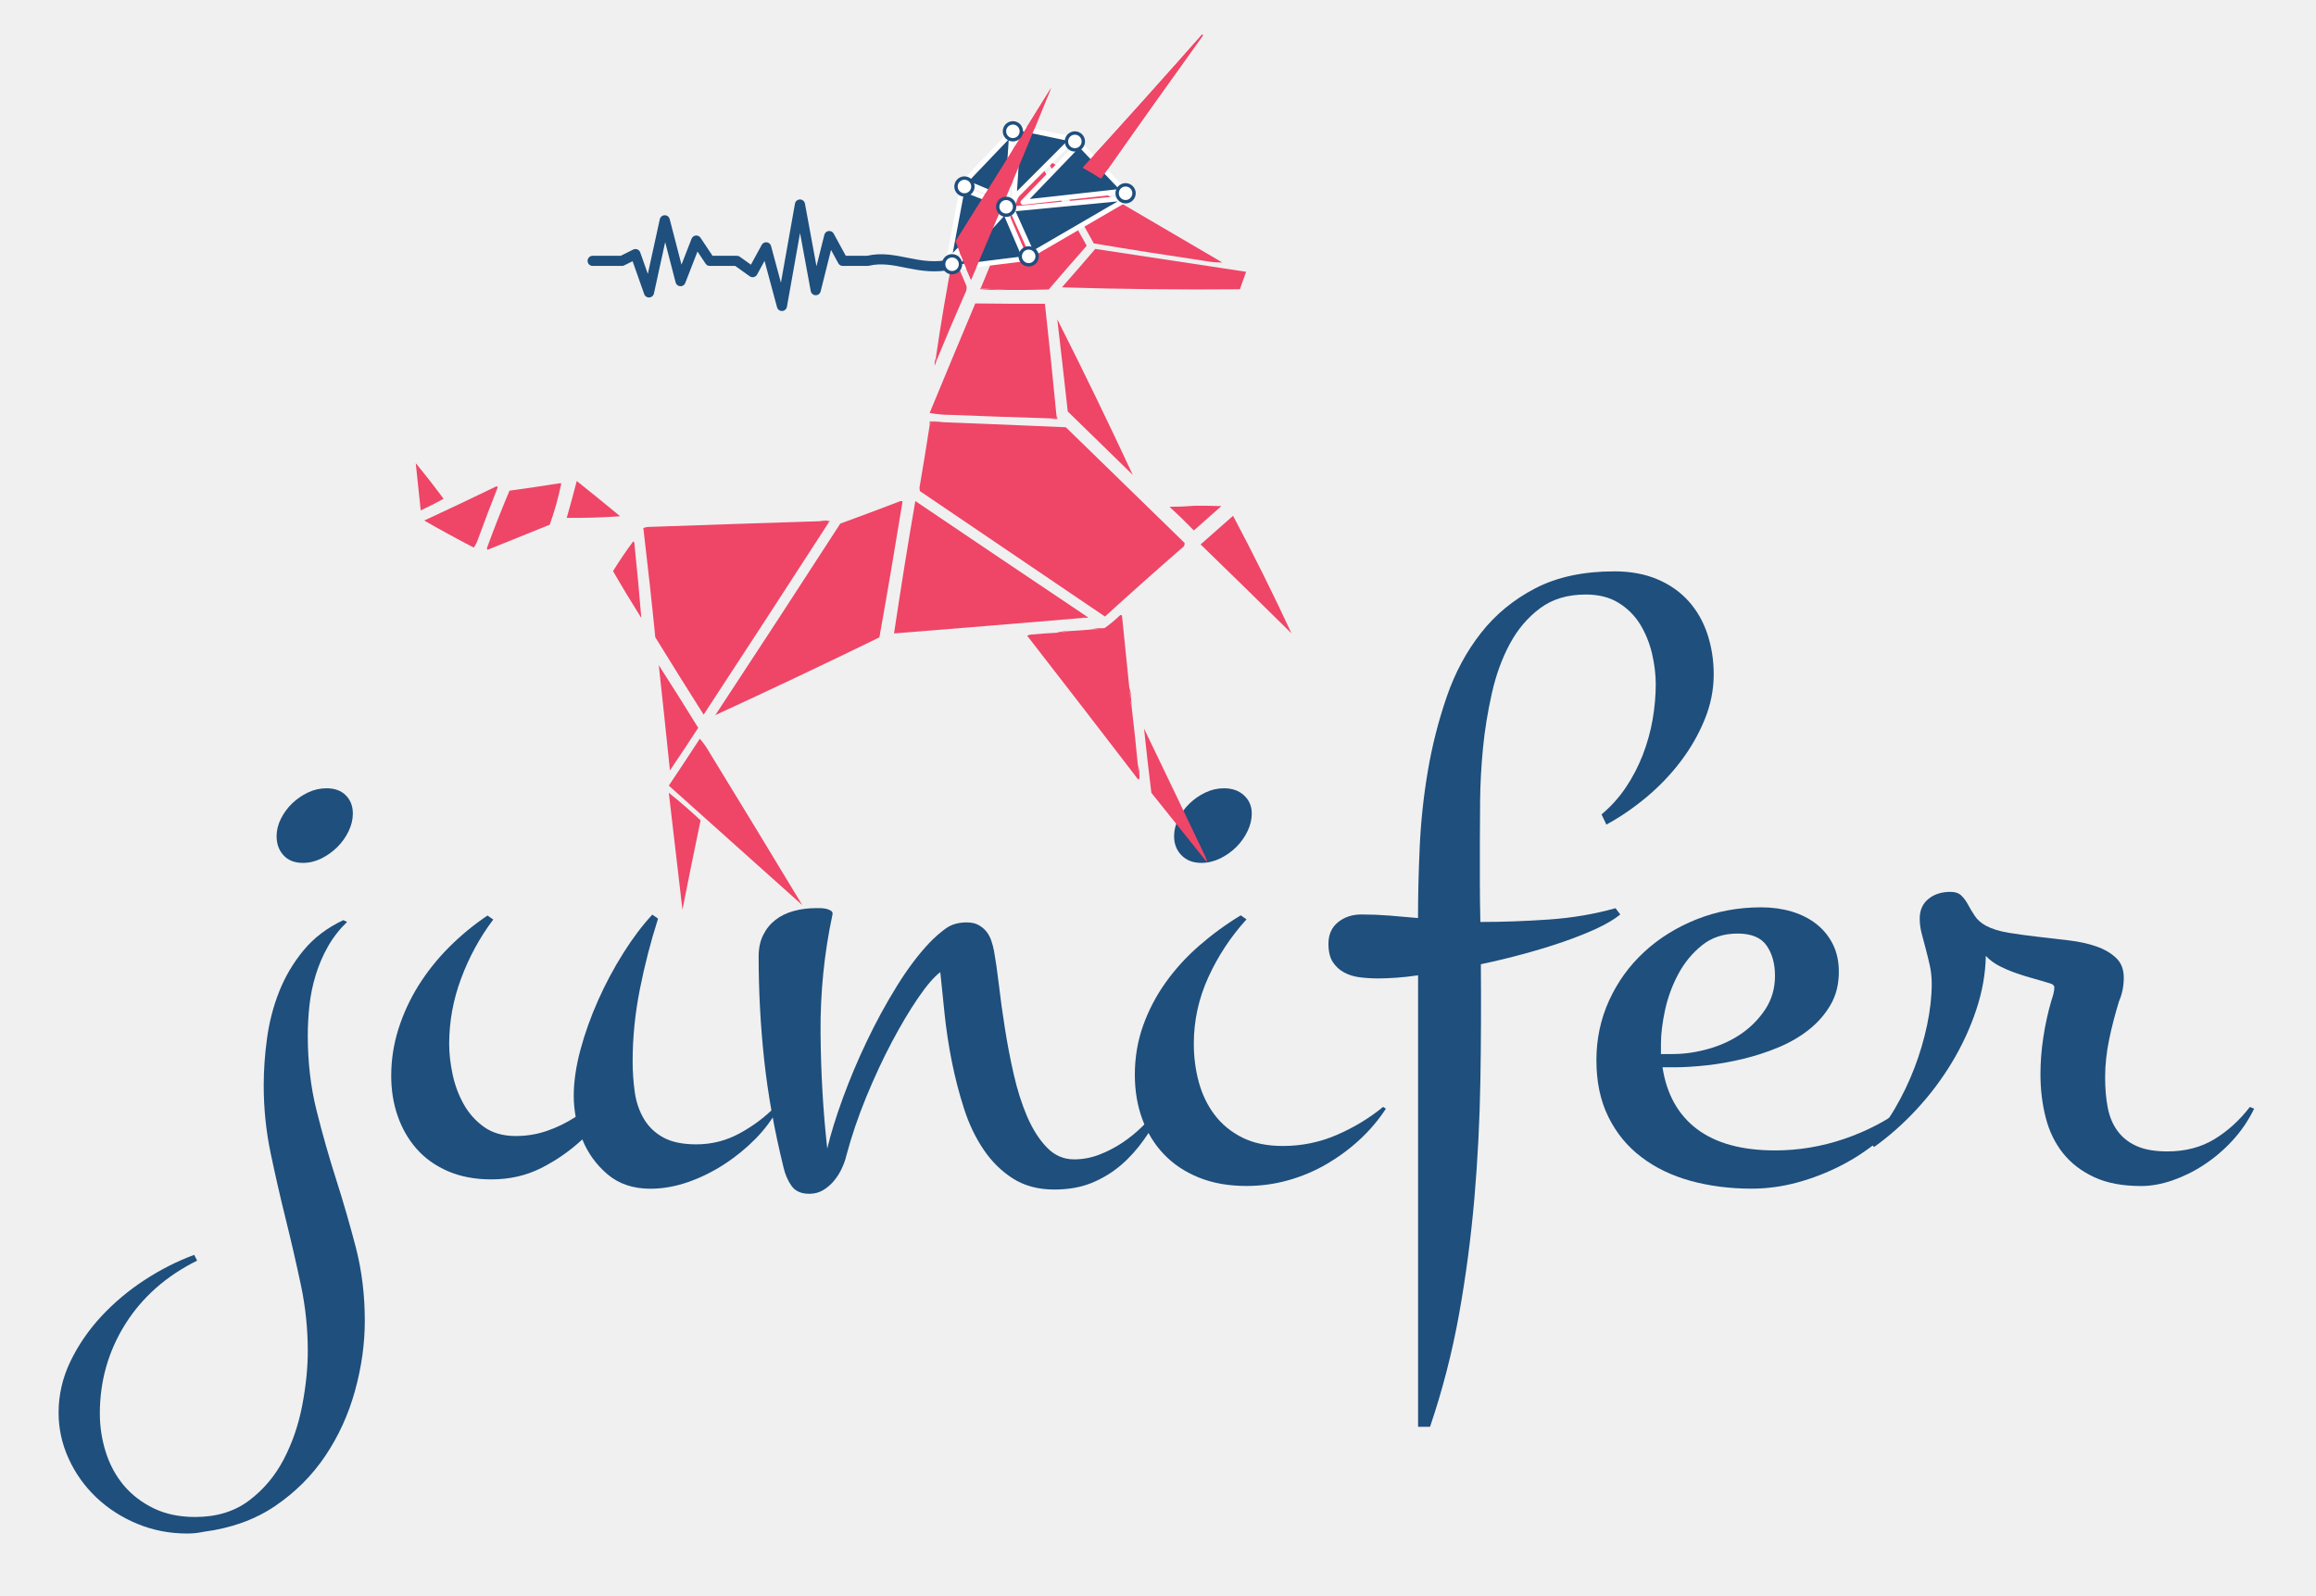
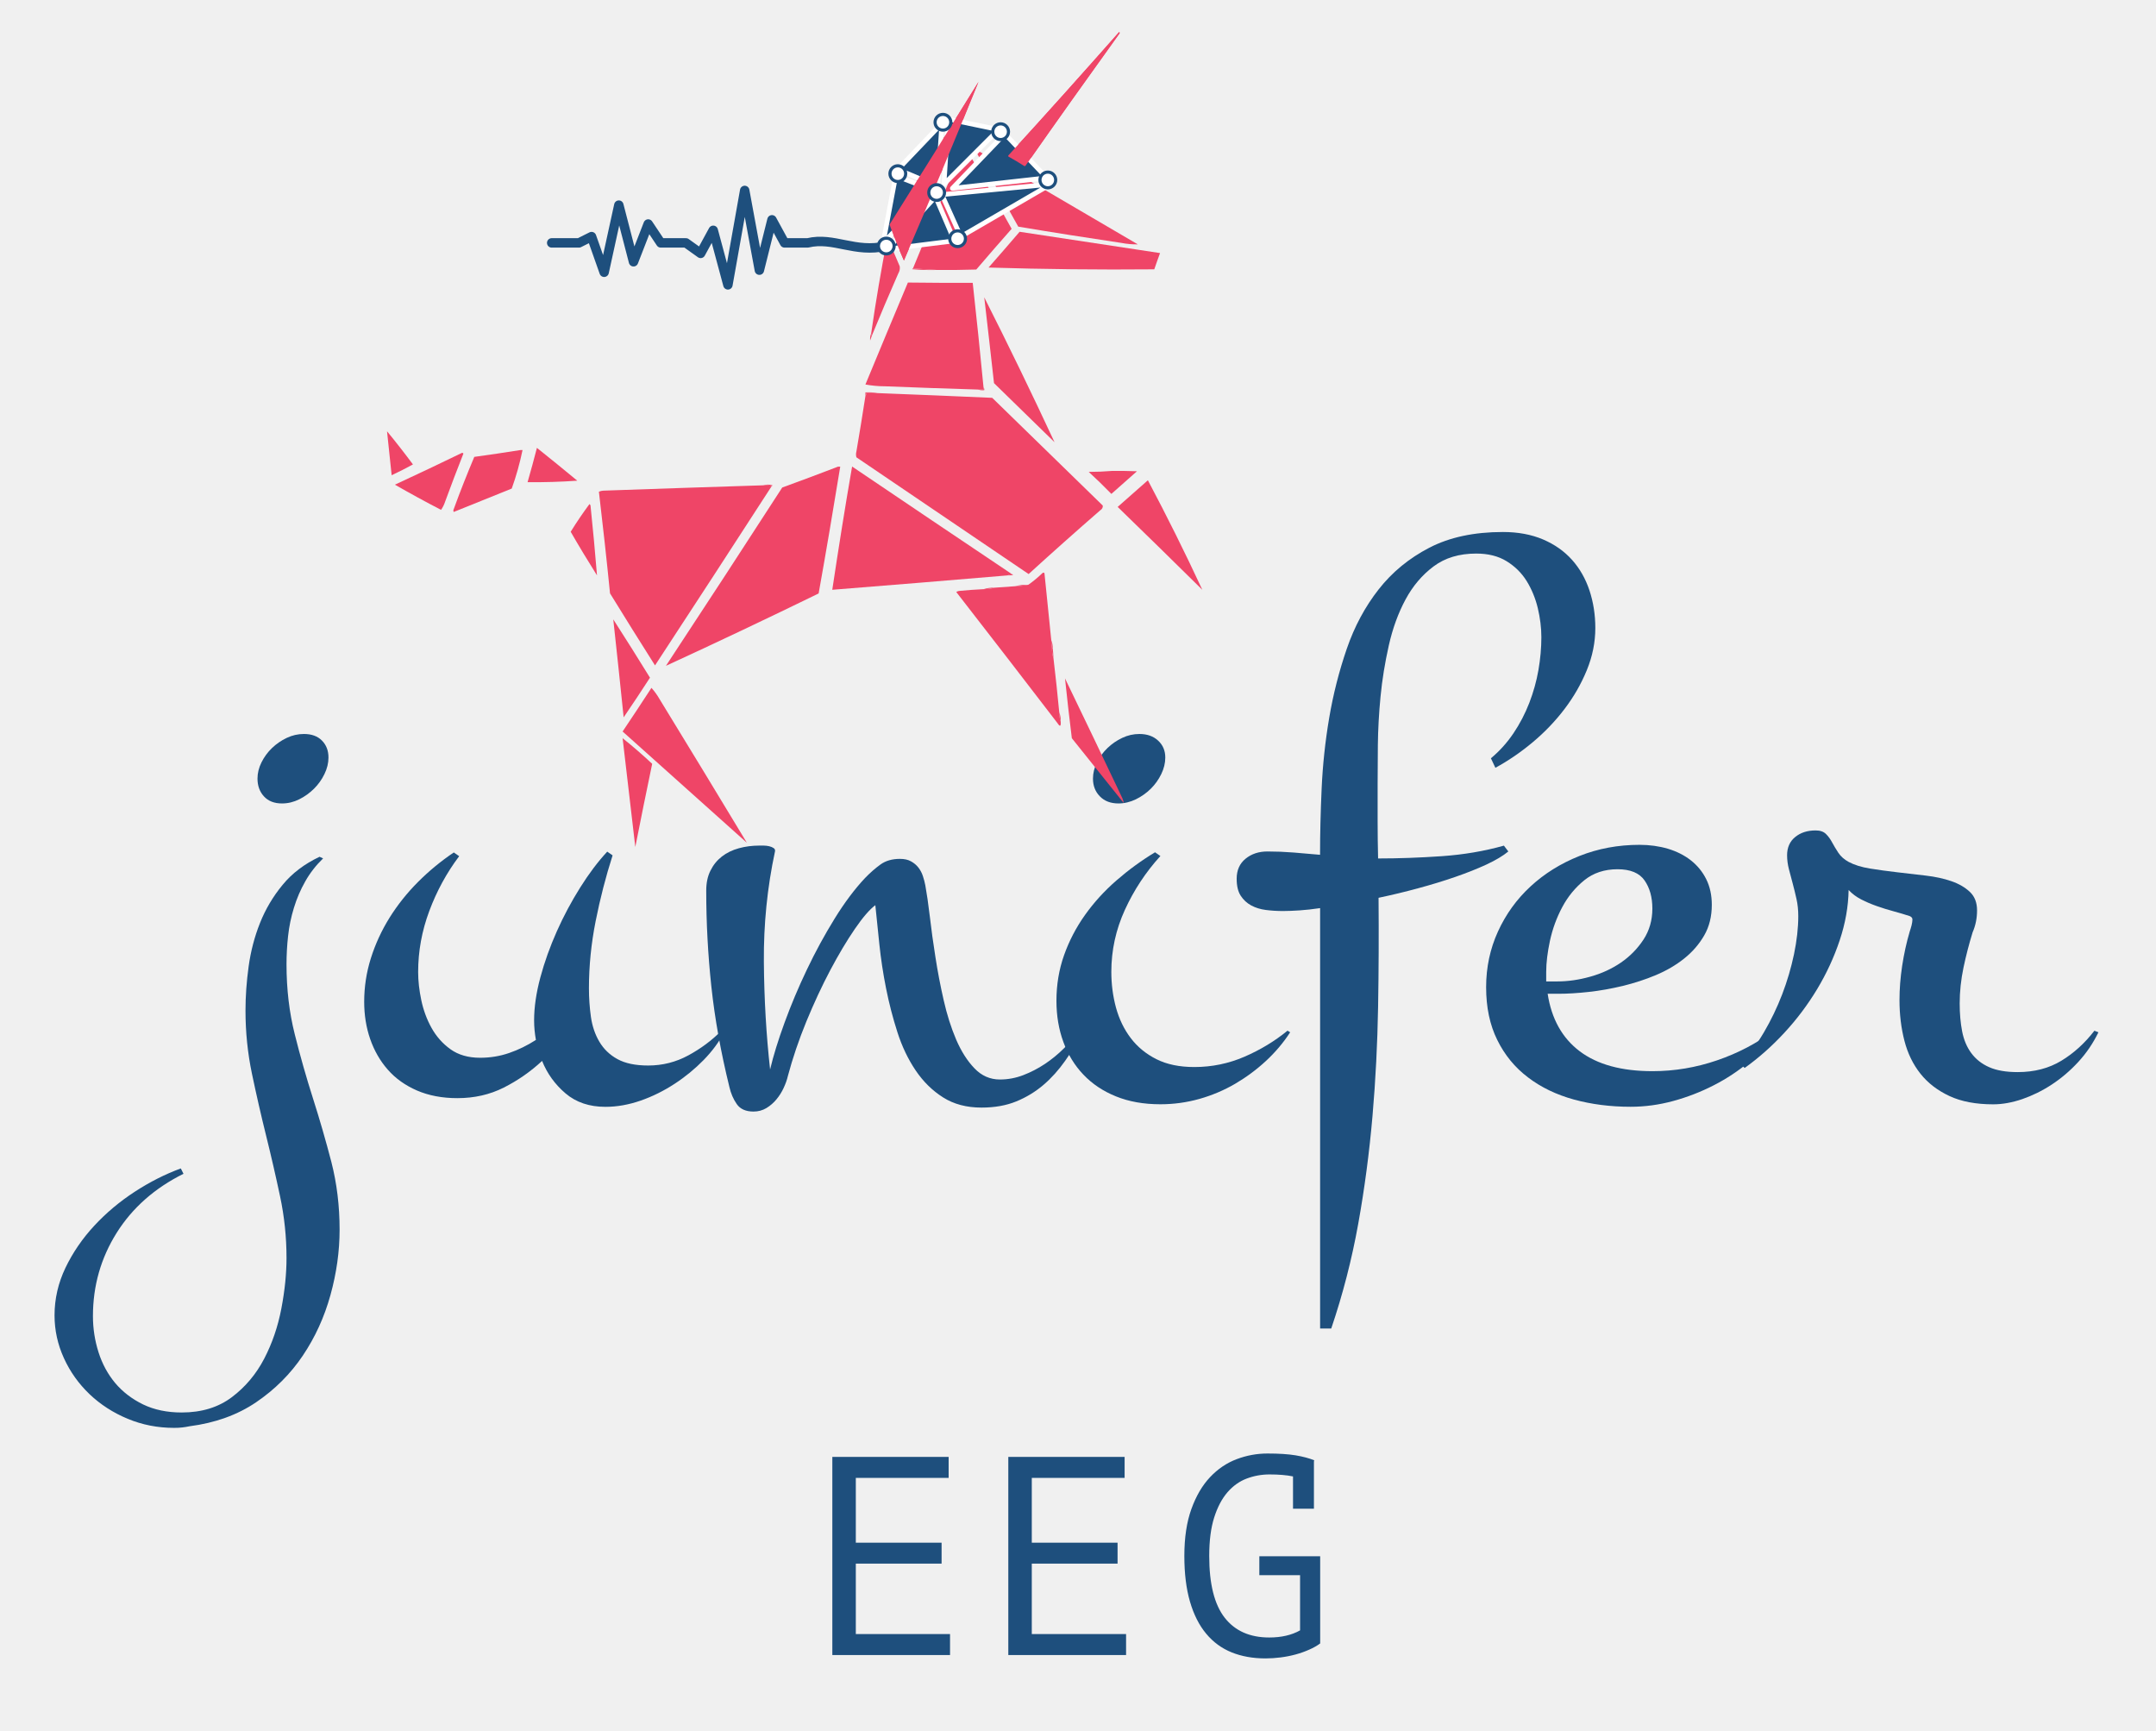
- <svg xmlns="http://www.w3.org/2000/svg" version="1.1" id="Layer_1" x="0px" y="0px" viewBox="60 -30 370 255" style="enable-background:new 60 -30 370 255;" xml:space="preserve">
+ <svg xmlns="http://www.w3.org/2000/svg" version="1.1" id="Layer_1" x="0px" y="0px" viewBox="60 -30 370 297" style="enable-background:new 60 -30 370 297;" xml:space="preserve">
  <style type="text/css">
	.st0{fill:#1E4F7D;}
	.st1{fill-rule:evenodd;clip-rule:evenodd;fill:#EF4567;}
</style>
  <g>
    <path class="st0" d="M118.28,181.01c0,3.69-0.52,7.43-1.57,11.22c-1.05,3.79-2.63,7.25-4.75,10.4c-2.12,3.15-4.79,5.81-8,7.99   c-3.21,2.18-7.02,3.55-11.41,4.12c-0.46,0.09-0.89,0.17-1.3,0.21c-0.41,0.05-0.87,0.07-1.38,0.07c-2.81,0-5.46-0.52-7.96-1.56   c-2.5-1.04-4.68-2.45-6.54-4.22c-1.86-1.78-3.33-3.83-4.4-6.18c-1.07-2.34-1.61-4.79-1.61-7.35c0-2.84,0.63-5.56,1.88-8.17   c1.25-2.6,2.9-5.01,4.94-7.21c2.04-2.2,4.35-4.14,6.93-5.82c2.58-1.68,5.22-3.02,7.92-4.01l0.46,0.92   c-4.95,2.46-8.78,5.85-11.48,10.15c-2.7,4.31-4.06,9.06-4.06,14.27c0,2.13,0.32,4.2,0.96,6.21c0.64,2.01,1.6,3.77,2.87,5.29   c1.28,1.51,2.87,2.73,4.78,3.66c1.91,0.92,4.12,1.38,6.62,1.38c3.42,0,6.29-0.88,8.61-2.63c2.32-1.75,4.17-3.95,5.55-6.6   c1.38-2.65,2.36-5.53,2.95-8.63c0.59-3.1,0.88-5.98,0.88-8.63c0-3.6-0.37-7.14-1.11-10.62c-0.74-3.48-1.54-6.97-2.41-10.47   c-0.87-3.5-1.67-7.02-2.41-10.54c-0.74-3.53-1.11-7.14-1.11-10.83c0-2.46,0.18-4.99,0.54-7.6c0.36-2.6,1.01-5.09,1.95-7.45   s2.23-4.54,3.87-6.53c1.63-1.99,3.75-3.6,6.35-4.83l0.61,0.28c-1.22,1.18-2.25,2.5-3.06,3.94c-0.82,1.44-1.47,2.96-1.95,4.54   c-0.49,1.59-0.82,3.19-1,4.83c-0.18,1.63-0.27,3.25-0.27,4.86c0,4.26,0.47,8.27,1.42,12.03c0.94,3.76,1.99,7.44,3.14,11.04   c1.15,3.6,2.19,7.22,3.14,10.86C117.81,173.08,118.28,176.93,118.28,181.01z M116.37,99.99c0,0.95-0.23,1.89-0.69,2.84   c-0.46,0.95-1.06,1.79-1.8,2.52c-0.74,0.73-1.58,1.34-2.53,1.81c-0.94,0.47-1.93,0.71-2.95,0.71c-1.33,0-2.36-0.4-3.1-1.21   c-0.74-0.8-1.11-1.82-1.11-3.05c0-0.95,0.23-1.88,0.69-2.8c0.46-0.92,1.06-1.74,1.8-2.45c0.74-0.71,1.58-1.29,2.53-1.74   c0.94-0.45,1.93-0.67,2.95-0.67c1.33,0,2.36,0.38,3.1,1.14C116,97.84,116.37,98.81,116.37,99.99z" />
    <path class="st0" d="M184.27,147.14c-0.87,1.66-2.04,3.24-3.52,4.76c-1.48,1.51-3.14,2.88-4.98,4.08s-3.78,2.17-5.82,2.88   c-2.04,0.71-4.06,1.07-6.05,1.07c-2.76,0-5.04-0.77-6.85-2.31c-1.81-1.54-3.15-3.4-4.02-5.57c-1.99,1.85-4.18,3.37-6.58,4.58   c-2.4,1.21-5.05,1.81-7.96,1.81c-2.6,0-4.91-0.44-6.93-1.31c-2.02-0.88-3.69-2.07-5.01-3.58c-1.33-1.51-2.33-3.27-3.02-5.25   c-0.69-1.99-1.03-4.12-1.03-6.39c0-2.56,0.38-5.05,1.15-7.49c0.77-2.44,1.84-4.76,3.21-6.96c1.38-2.2,3.01-4.25,4.9-6.14   c1.89-1.89,3.93-3.57,6.12-5.04l0.92,0.64c-2.14,2.84-3.85,5.98-5.13,9.41c-1.28,3.43-1.91,6.92-1.91,10.47   c0,1.51,0.18,3.12,0.54,4.83c0.36,1.7,0.94,3.29,1.76,4.76c0.82,1.47,1.9,2.69,3.25,3.66c1.35,0.97,3.05,1.46,5.09,1.46   c1.73,0,3.39-0.27,4.98-0.82c1.58-0.54,3.11-1.29,4.59-2.24c-0.1-0.57-0.18-1.12-0.23-1.67c-0.05-0.54-0.08-1.1-0.08-1.67   c0-2.27,0.36-4.73,1.07-7.38c0.71-2.65,1.66-5.29,2.83-7.92s2.51-5.13,4.02-7.53c1.5-2.39,3.05-4.44,4.63-6.14l0.92,0.64   c-1.17,3.65-2.14,7.41-2.91,11.29c-0.77,3.88-1.15,7.72-1.15,11.5c0,1.7,0.12,3.35,0.34,4.93c0.23,1.59,0.71,3.01,1.45,4.26   c0.74,1.25,1.77,2.25,3.1,2.98c1.33,0.73,3.09,1.1,5.28,1.1c2.45,0,4.75-0.58,6.89-1.74c2.14-1.16,4.03-2.57,5.67-4.22   L184.27,147.14z" />
    <path class="st0" d="M245.89,147.14c-0.97,1.7-2,3.34-3.1,4.9c-1.1,1.56-2.33,2.94-3.71,4.12s-2.94,2.13-4.67,2.84   c-1.74,0.71-3.73,1.06-5.97,1.06c-2.55,0-4.75-0.58-6.58-1.74c-1.84-1.16-3.41-2.7-4.71-4.62c-1.3-1.92-2.35-4.11-3.14-6.57   c-0.79-2.46-1.44-4.97-1.95-7.53c-0.51-2.56-0.89-5.08-1.15-7.56c-0.26-2.49-0.49-4.72-0.69-6.71c-0.97,0.71-2.14,2.07-3.52,4.08   s-2.78,4.37-4.21,7.06c-1.43,2.7-2.79,5.63-4.1,8.8c-1.3,3.17-2.36,6.3-3.18,9.37c-0.15,0.66-0.4,1.35-0.73,2.06   c-0.33,0.71-0.74,1.36-1.23,1.95c-0.49,0.59-1.06,1.09-1.72,1.49c-0.66,0.4-1.4,0.6-2.22,0.6c-1.33,0-2.28-0.43-2.87-1.28   c-0.59-0.85-1.01-1.82-1.26-2.91c-1.48-6.01-2.51-11.76-3.1-17.25c-0.59-5.49-0.88-10.98-0.88-16.47c0-1.33,0.24-2.47,0.73-3.44   c0.48-0.97,1.13-1.77,1.95-2.41c0.82-0.64,1.79-1.11,2.91-1.42c1.12-0.31,2.3-0.46,3.52-0.46c0.15,0,0.4,0,0.73,0   c0.33,0,0.65,0.04,0.96,0.11s0.56,0.18,0.77,0.32c0.2,0.14,0.28,0.33,0.23,0.57c-1.33,6.2-1.96,12.51-1.91,18.92   c0.05,6.42,0.41,12.58,1.07,18.5c0.56-2.37,1.39-5.05,2.49-8.06s2.37-6.04,3.83-9.09c1.45-3.05,3.04-5.96,4.75-8.73   c1.71-2.77,3.46-5.1,5.24-6.99c0.87-0.9,1.75-1.67,2.64-2.31c0.89-0.64,2-0.96,3.33-0.96c0.77,0,1.4,0.14,1.91,0.43   c0.51,0.28,0.93,0.64,1.26,1.06c0.33,0.43,0.59,0.91,0.77,1.46c0.18,0.54,0.32,1.08,0.42,1.6c0.25,1.37,0.51,3.15,0.77,5.33   c0.25,2.18,0.57,4.5,0.96,6.96c0.38,2.46,0.85,4.93,1.42,7.42c0.56,2.48,1.28,4.73,2.14,6.75c0.87,2.01,1.91,3.66,3.14,4.93   c1.22,1.28,2.68,1.92,4.36,1.92c1.38,0,2.72-0.25,4.02-0.75c1.3-0.5,2.54-1.14,3.71-1.92c1.17-0.78,2.27-1.68,3.29-2.7   c1.02-1.02,1.94-2.02,2.76-3.02L245.89,147.14z" />
    <path class="st0" d="M281.41,147.14c-1.17,1.8-2.56,3.44-4.17,4.93s-3.37,2.79-5.28,3.91c-1.91,1.11-3.96,1.98-6.12,2.59   c-2.17,0.61-4.4,0.92-6.7,0.92c-2.86,0-5.4-0.45-7.62-1.35c-2.22-0.9-4.08-2.14-5.59-3.73c-1.51-1.58-2.65-3.45-3.44-5.61   c-0.79-2.15-1.19-4.51-1.19-7.06c0-2.75,0.43-5.35,1.3-7.81c0.87-2.46,2.07-4.77,3.6-6.92c1.53-2.15,3.33-4.13,5.4-5.93   c2.07-1.8,4.27-3.41,6.62-4.83l0.92,0.64c-2.5,2.75-4.53,5.82-6.09,9.23c-1.56,3.41-2.33,6.96-2.33,10.65   c0,2.13,0.27,4.18,0.8,6.14c0.54,1.96,1.38,3.71,2.53,5.22c1.15,1.52,2.62,2.72,4.4,3.62c1.79,0.9,3.95,1.35,6.51,1.35   c3.01,0,5.88-0.59,8.61-1.77c2.73-1.18,5.19-2.67,7.39-4.47L281.41,147.14z M259.98,99.99c0,0.95-0.23,1.89-0.69,2.84   c-0.46,0.95-1.06,1.79-1.8,2.52c-0.74,0.73-1.6,1.34-2.56,1.81c-0.97,0.47-1.97,0.71-2.99,0.71c-1.33,0-2.39-0.4-3.18-1.21   c-0.79-0.8-1.19-1.82-1.19-3.05c0-0.95,0.23-1.88,0.69-2.8s1.06-1.74,1.8-2.45c0.74-0.71,1.58-1.29,2.53-1.74   c0.94-0.45,1.93-0.67,2.95-0.67c1.33,0,2.4,0.38,3.21,1.14C259.57,97.84,259.98,98.81,259.98,99.99z" />
    <path class="st0" d="M318.85,116.11c-0.92,0.76-2.17,1.5-3.75,2.24c-1.58,0.73-3.37,1.44-5.36,2.13c-1.99,0.69-4.12,1.34-6.39,1.95   c-2.27,0.62-4.53,1.16-6.77,1.63c0.05,6.25,0.03,12.5-0.08,18.74s-0.42,12.49-0.96,18.71c-0.54,6.22-1.35,12.39-2.45,18.5   c-1.1,6.11-2.64,12.09-4.63,17.96h-1.91v-72.14c-1.28,0.19-2.45,0.32-3.52,0.39s-2.02,0.11-2.83,0.11c-1.02,0-2-0.06-2.95-0.18   c-0.95-0.12-1.79-0.38-2.53-0.78c-0.74-0.4-1.34-0.96-1.8-1.67c-0.46-0.71-0.69-1.68-0.69-2.91c0-1.47,0.51-2.61,1.53-3.44   c1.02-0.83,2.27-1.24,3.75-1.24c1.48,0,2.97,0.06,4.48,0.18c1.5,0.12,3.02,0.25,4.55,0.39v-0.21c0-3.36,0.09-7.06,0.27-11.11   s0.61-8.11,1.3-12.18c0.69-4.07,1.7-8.02,3.02-11.86s3.15-7.23,5.47-10.19c2.32-2.96,5.22-5.34,8.69-7.14   c3.47-1.8,7.68-2.7,12.63-2.7c2.6,0,4.9,0.43,6.89,1.28s3.65,2.02,4.98,3.51s2.32,3.24,2.99,5.25c0.66,2.01,1,4.15,1,6.43   c0,2.46-0.49,4.88-1.46,7.24c-0.97,2.37-2.25,4.59-3.83,6.67c-1.58,2.08-3.41,3.99-5.47,5.71c-2.07,1.73-4.2,3.18-6.39,4.37   l-0.77-1.63c1.48-1.23,2.77-2.66,3.87-4.29s2-3.37,2.72-5.22c0.71-1.85,1.24-3.73,1.57-5.64c0.33-1.92,0.5-3.8,0.5-5.64   c0-1.61-0.21-3.27-0.61-4.97c-0.41-1.7-1.05-3.25-1.91-4.65c-0.87-1.4-2.02-2.53-3.45-3.41c-1.43-0.88-3.17-1.31-5.21-1.31   c-2.91,0-5.35,0.73-7.31,2.2c-1.97,1.47-3.57,3.36-4.82,5.68c-1.25,2.32-2.21,4.95-2.87,7.88c-0.66,2.94-1.14,5.86-1.42,8.77   c-0.28,2.91-0.43,5.69-0.46,8.34c-0.03,2.65-0.04,4.88-0.04,6.67c0,2.13,0,4.26,0,6.39s0.03,4.26,0.08,6.39   c3.52,0,7.16-0.13,10.91-0.39c3.75-0.26,7.31-0.86,10.68-1.81L318.85,116.11z" />
    <path class="st0" d="M365.01,147.14c-1.33,1.8-2.92,3.48-4.78,5.04c-1.86,1.56-3.9,2.91-6.12,4.05c-2.22,1.14-4.54,2.04-6.97,2.7   c-2.42,0.66-4.86,0.99-7.31,0.99c-3.47,0-6.71-0.42-9.72-1.24c-3.01-0.83-5.64-2.09-7.88-3.8c-2.25-1.7-4.01-3.84-5.28-6.43   c-1.28-2.58-1.91-5.6-1.91-9.05c0-3.41,0.68-6.59,2.03-9.55c1.35-2.96,3.21-5.54,5.59-7.74s5.17-3.94,8.38-5.22   c3.21-1.28,6.66-1.92,10.33-1.92c1.73,0,3.36,0.23,4.86,0.67c1.5,0.45,2.82,1.11,3.94,1.99c1.12,0.88,2,1.95,2.64,3.23   c0.64,1.28,0.96,2.75,0.96,4.4c0,1.99-0.43,3.74-1.3,5.25c-0.87,1.51-2.02,2.84-3.45,3.98c-1.43,1.14-3.05,2.08-4.86,2.84   c-1.81,0.76-3.7,1.37-5.66,1.85c-1.97,0.47-3.9,0.82-5.82,1.03s-3.66,0.32-5.24,0.32h-1.84c0.66,4.31,2.5,7.6,5.51,9.87   c3.01,2.27,7.17,3.41,12.48,3.41c3.78,0,7.46-0.62,11.06-1.85c3.6-1.23,6.85-2.93,9.76-5.11L365.01,147.14z M325.35,138.41h1.91   c1.84,0,3.72-0.27,5.67-0.82c1.94-0.54,3.69-1.35,5.24-2.41c1.56-1.07,2.84-2.38,3.87-3.94c1.02-1.56,1.53-3.34,1.53-5.33   c0-1.94-0.45-3.55-1.34-4.83c-0.89-1.28-2.44-1.92-4.63-1.92c-2.25,0-4.15,0.63-5.7,1.88s-2.82,2.79-3.79,4.61   c-0.97,1.82-1.67,3.74-2.11,5.75c-0.43,2.01-0.65,3.8-0.65,5.36V138.41z" />
    <path class="st0" d="M420.12,147.14c-0.92,1.89-2.08,3.6-3.48,5.11c-1.4,1.52-2.92,2.8-4.55,3.87c-1.63,1.07-3.32,1.89-5.05,2.49   c-1.74,0.59-3.39,0.89-4.98,0.89c-2.96,0-5.46-0.47-7.5-1.42c-2.04-0.95-3.7-2.22-4.98-3.83c-1.28-1.61-2.2-3.5-2.76-5.68   c-0.56-2.18-0.84-4.5-0.84-6.96c0-1.89,0.15-3.86,0.46-5.89c0.31-2.03,0.74-4,1.3-5.89c0.1-0.28,0.2-0.63,0.31-1.03   c0.1-0.4,0.15-0.75,0.15-1.03c0-0.24-0.15-0.43-0.46-0.57c-0.87-0.28-1.79-0.56-2.76-0.82c-0.97-0.26-1.93-0.56-2.87-0.89   c-0.95-0.33-1.84-0.71-2.68-1.14c-0.84-0.43-1.57-0.97-2.18-1.63c-0.05,2.84-0.56,5.72-1.53,8.63c-0.97,2.91-2.26,5.7-3.87,8.38   c-1.61,2.67-3.48,5.17-5.63,7.49c-2.14,2.32-4.42,4.33-6.81,6.04l-0.76-0.71c1.48-1.51,2.83-3.31,4.06-5.4   c1.22-2.08,2.27-4.26,3.14-6.53c0.87-2.27,1.54-4.57,2.03-6.89c0.48-2.32,0.73-4.5,0.73-6.53c0-1.04-0.1-2.02-0.31-2.95   c-0.21-0.92-0.42-1.81-0.65-2.66c-0.23-0.85-0.45-1.67-0.65-2.45c-0.2-0.78-0.31-1.57-0.31-2.38c0-1.32,0.46-2.37,1.38-3.12   c0.92-0.76,2.09-1.14,3.52-1.14c0.77,0,1.35,0.2,1.76,0.6c0.41,0.4,0.77,0.89,1.07,1.46c0.31,0.57,0.66,1.16,1.07,1.78   c0.41,0.62,1,1.14,1.76,1.56c0.97,0.52,2.19,0.9,3.67,1.14c1.48,0.24,3.04,0.45,4.67,0.64c1.63,0.19,3.27,0.38,4.9,0.57   c1.63,0.19,3.1,0.51,4.4,0.96c1.3,0.45,2.36,1.07,3.18,1.85c0.82,0.78,1.22,1.83,1.22,3.16c0,0.66-0.06,1.31-0.19,1.95   c-0.13,0.64-0.32,1.24-0.57,1.81c-0.61,1.99-1.14,4.01-1.57,6.07c-0.43,2.06-0.65,4.11-0.65,6.14c0,1.75,0.14,3.35,0.42,4.79   c0.28,1.44,0.8,2.69,1.57,3.73s1.79,1.85,3.06,2.41c1.28,0.57,2.91,0.85,4.9,0.85c2.86,0,5.36-0.65,7.5-1.95   c2.14-1.3,4.03-3.02,5.67-5.15L420.12,147.14z" />
  </g>
  <g>
    <g>
		
	</g>
    <g>
		
	</g>
    <g>
		
	</g>
    <g>
		
	</g>
    <g>
		
	</g>
    <g>
		
	</g>
    <g>
		
	</g>
    <g>
		
	</g>
    <g>
		
	</g>
    <g>
		
	</g>
    <g>
		
	</g>
    <g>
		
	</g>
    <g>
		
	</g>
    <g>
		
	</g>
    <g>
		
	</g>
    <g>
		
	</g>
    <g>
		
	</g>
    <g>
		
	</g>
    <g>
		
	</g>
    <g>
		
	</g>
    <g>
		
	</g>
    <g>
		
	</g>
    <g>
		
	</g>
    <g>
		
	</g>
    <g>
		
	</g>
    <g>
		
	</g>
    <g>
		
	</g>
    <g>
		
	</g>
    <g>
		
	</g>
    <g>
		
	</g>
    <g>
		
	</g>
    <g>
		
	</g>
    <g>
		
	</g>
    <g>
		
	</g>
    <g>
		
	</g>
  </g>
+   <path id="eeg-text" class="st0" d="M202.84,220.00 L222.80,220.00 L222.80,223.60 L206.87,223.60 L206.87,234.72 L221.59,234.72 L221.59,238.31 L206.87,238.31 L206.87,250.40 L223.04,250.40 L223.04,254.00 L202.84,254.00 L202.84,220.00 Z M233.04,220.00 L253.00,220.00 L253.00,223.60 L237.07,223.60 L237.07,234.72 L251.79,234.72 L251.79,238.31 L237.07,238.31 L237.07,250.40 L253.25,250.40 L253.25,254.00 L233.04,254.00 L233.04,220.00 Z M281.90,223.35 Q280.25,223.01 277.87,223.01 Q275.83,223.01 273.95,223.72 Q272.09,224.42 270.65,226.07 Q269.22,227.73 268.37,230.40 Q267.52,233.07 267.52,237.00 Q267.52,244.19 270.17,247.59 Q272.82,250.99 277.82,250.99 Q280.93,250.99 283.11,249.77 L283.11,240.30 L276.12,240.30 L276.12,237.05 L286.56,237.05 L286.56,252.01 Q285.79,252.59 284.69,253.07 Q283.60,253.56 282.36,253.90 Q281.12,254.24 279.78,254.41 Q278.45,254.58 277.19,254.58 Q273.93,254.58 271.36,253.54 Q268.79,252.50 266.99,250.33 Q265.19,248.17 264.22,244.85 Q263.25,241.52 263.25,237.00 Q263.25,232.29 264.46,228.94 Q265.67,225.59 267.66,223.48 Q269.66,221.36 272.23,220.39 Q274.80,219.42 277.53,219.42 Q280.44,219.42 282.33,219.73 Q284.23,220.05 285.54,220.58 L285.49,220.77 L285.49,228.89 L281.90,228.89 L281.90,223.35 Z" />
  <g id="unicorn" transform="translate(240 115) scale(1.8) translate(-240 -115)">
    <path class="st1" d="M246.69,37.51c0.07,0.03,0.08,0.07,0.03,0.14c-3,4.17-5.98,8.36-8.93,12.57c-0.05,0.07-0.11,0.08-0.17,0.03    c-0.47-0.3-0.95-0.59-1.44-0.86c-0.07-0.03-0.08-0.08-0.03-0.14C239.7,45.37,243.21,41.45,246.69,37.51z" />
    <path class="st1" d="M233.29,42.25c-2.3,5.68-4.67,11.36-7.11,17.03c-0.5-1.14-0.96-2.28-1.37-3.43    C227.66,51.32,230.48,46.79,233.29,42.25z" />
    <path class="st1" d="M229.31,60.18c-0.76-0.05-1.51-0.09-2.27-0.14c1.61-3.92,3.23-7.84,4.88-11.75c1.54,2.64,3.05,5.29,4.53,7.97    c-1.13,1.28-2.26,2.58-3.37,3.88C231.83,60.18,230.57,60.19,229.31,60.18z" />
    <path class="st1" d="M233.02,48.84c0.05-0.07,0.12-0.09,0.21-0.03c5.08,2.98,10.17,5.95,15.25,8.93    c-0.53,0.01-1.06-0.04-1.58-0.14c-3.28-0.49-6.55-1-9.82-1.55C235.74,53.63,234.39,51.23,233.02,48.84z" />
    <path class="st1" d="M237.21,56.54c4.46,0.68,8.93,1.36,13.39,2.03c-0.19,0.51-0.37,1.03-0.55,1.55    c-5.27,0.05-10.53-0.01-15.8-0.17C235.25,58.81,236.24,57.68,237.21,56.54z" />
    <path class="st1" d="M223.13,66.43c-0.06-0.05-0.08-0.12-0.07-0.21c0.44-3.06,0.96-6.1,1.55-9.14c0.39,0.92,0.78,1.83,1.17,2.75    c0.04,0.24-0.01,0.47-0.14,0.69C224.78,62.48,223.94,64.45,223.13,66.43z" />
    <path class="st1" d="M227.04,60.04c0.76,0.05,1.51,0.09,2.27,0.14c-0.78,0.02-1.56,0-2.34-0.07    C226.98,60.07,227.01,60.04,227.04,60.04z" />
    <path class="st1" d="M233.77,71.37c0,0.07,0,0.14,0,0.21c-0.18,0-0.37,0-0.55,0c-2.95-0.09-5.91-0.19-8.86-0.31    c-0.63,0-1.24-0.06-1.85-0.17c1.34-3.24,2.69-6.48,4.05-9.72c2.06,0.02,4.12,0.04,6.18,0.03    C233.11,64.73,233.45,68.05,233.77,71.37z" />
    <path class="st1" d="M233.84,62.79c2.31,4.57,4.54,9.17,6.7,13.81c-1.92-1.88-3.85-3.76-5.77-5.63    C234.46,68.23,234.16,65.51,233.84,62.79z" />
    <path class="st1" d="M223.06,66.22c-0.02,0.09,0.01,0.16,0.07,0.21c-0.06,0.16-0.12,0.32-0.17,0.48    C222.94,66.66,222.97,66.44,223.06,66.22z" />
    <path class="st1" d="M233.77,71.37c0.06,0.07,0.09,0.16,0.07,0.27c-0.22,0.02-0.43,0-0.62-0.07c0.18,0,0.37,0,0.55,0    C233.77,71.51,233.77,71.44,233.77,71.37z" />
    <path class="st1" d="M223.68,71.92c-0.37,0-0.73,0-1.1,0c0.02,0.11,0,0.2-0.07,0.27c0-0.11,0-0.23,0-0.34    C222.91,71.83,223.3,71.85,223.68,71.92z" />
    <path class="st1" d="M223.68,71.92c3.64,0.14,7.28,0.29,10.92,0.45c3.51,3.42,7.03,6.85,10.54,10.27    c0.02,0.19-0.06,0.34-0.24,0.45c-2.3,2-4.58,4.03-6.83,6.08c-5.47-3.71-10.94-7.42-16.42-11.13c-0.05-0.18-0.05-0.37,0-0.55    c0.3-1.76,0.59-3.53,0.86-5.29c0.06-0.07,0.09-0.16,0.07-0.27C222.95,71.92,223.31,71.92,223.68,71.92z" />
    <path class="st1" d="M176.9,75.56c0.85,1.03,1.67,2.08,2.47,3.16c-0.66,0.36-1.34,0.71-2.03,1.03    C177.19,78.36,177.04,76.96,176.9,75.56z" />
    <path class="st1" d="M191.19,77.14c1.29,1.03,2.57,2.07,3.85,3.13c-1.58,0.11-3.16,0.16-4.74,0.14    C190.61,79.32,190.91,78.24,191.19,77.14z" />
    <path class="st1" d="M189.61,77.35c0.07,0,0.14,0,0.21,0c-0.26,1.25-0.6,2.48-1.03,3.67c-1.85,0.74-3.69,1.48-5.53,2.23    c-0.05-0.09-0.05-0.18,0-0.27c0.61-1.68,1.27-3.34,1.96-4.98C186.69,77.8,188.15,77.58,189.61,77.35z" />
    <path class="st1" d="M184.04,77.62c0.06-0.01,0.11,0.01,0.14,0.07c-0.6,1.53-1.19,3.06-1.75,4.6c-0.09,0.28-0.22,0.53-0.38,0.76    c-1.49-0.77-2.95-1.57-4.4-2.4C179.8,79.65,181.93,78.65,184.04,77.62z" />
    <path class="st1" d="M236.45,89.16c-0.14,0.05-0.27,0.09-0.41,0.14c-5.56,0.47-11.13,0.93-16.69,1.37    c0.59-3.92,1.21-7.84,1.89-11.75C226.31,82.35,231.38,85.76,236.45,89.16z" />
    <path class="st1" d="M219.9,78.93c0.07,0,0.14,0,0.21,0c-0.66,4.04-1.34,8.07-2.06,12.09c-4.84,2.36-9.69,4.66-14.56,6.9    c3.72-5.65,7.42-11.32,11.09-17C216.36,80.27,218.14,79.61,219.9,78.93z" />
    <path class="st1" d="M246,79.34c0.8-0.01,1.6,0,2.4,0.03c-0.81,0.72-1.63,1.44-2.44,2.16c-0.7-0.72-1.42-1.42-2.16-2.1    C244.55,79.43,245.28,79.4,246,79.34z" />
    <path class="st1" d="M249.44,80.23c1.82,3.43,3.55,6.91,5.19,10.44c-2.68-2.65-5.37-5.28-8.07-7.9    C247.51,81.93,248.48,81.08,249.44,80.23z" />
    <path class="st1" d="M212.76,80.71c0.29-0.09,0.58-0.09,0.89,0c-0.01,0.04-0.03,0.06-0.07,0.07    C213.32,80.71,213.04,80.69,212.76,80.71z" />
    <path class="st1" d="M212.76,80.71c0.29-0.02,0.56,0,0.82,0.07c-3.69,5.71-7.4,11.41-11.13,17.1c-1.44-2.28-2.88-4.57-4.29-6.87    c-0.32-3.23-0.68-6.46-1.06-9.69c0.13-0.06,0.27-0.09,0.41-0.1C202.59,81.04,207.67,80.87,212.76,80.71z" />
    <path class="st1" d="M196.2,82.5c0.05,0.03,0.08,0.07,0.1,0.14c0.23,2.22,0.44,4.44,0.62,6.66c-0.86-1.37-1.7-2.75-2.51-4.16    C194.97,84.23,195.57,83.35,196.2,82.5z" />
    <path class="st1" d="M240.23,95.48c0,0.25,0.03,0.51,0.07,0.76c-0.01,0.34,0.04,0.66,0.14,0.96c0.2,1.72,0.39,3.43,0.55,5.15    c0,0.31,0.04,0.61,0.14,0.89c0.03,0.47-0.07,0.51-0.31,0.14c-3.2-4.18-6.42-8.34-9.65-12.5c0.08-0.05,0.18-0.09,0.27-0.1    c0.78-0.08,1.56-0.13,2.34-0.17c0.36,0,0.7-0.04,1.03-0.14c0.66-0.04,1.33-0.09,1.99-0.14c0.43-0.01,0.84-0.06,1.24-0.14    c0.49-0.34,0.94-0.72,1.37-1.13c0.07-0.04,0.12-0.03,0.17,0.03C239.8,91.22,240.02,93.35,240.23,95.48z" />
    <path class="st1" d="M236.45,89.16c0.05,0.02,0.1,0.05,0.14,0.1c-0.18,0.03-0.36,0.05-0.55,0.03    C236.18,89.25,236.32,89.21,236.45,89.16z" />
    <path class="st1" d="M238.03,90.19c-0.4,0.08-0.81,0.13-1.24,0.14C237.19,90.22,237.61,90.18,238.03,90.19z" />
    <path class="st1" d="M234.81,90.47c-0.33,0.1-0.67,0.14-1.03,0.14C234.1,90.51,234.45,90.46,234.81,90.47z" />
    <path class="st1" d="M198.47,93.49c1.18,1.84,2.35,3.69,3.5,5.56c-0.82,1.27-1.66,2.53-2.51,3.78    C199.14,99.72,198.81,96.6,198.47,93.49z" />
    <path class="st1" d="M240.23,95.48c0.1,0.23,0.14,0.49,0.14,0.76c-0.02,0-0.05,0-0.07,0C240.26,95.99,240.24,95.74,240.23,95.48z" />
    <path class="st1" d="M240.3,96.24c0.02,0,0.05,0,0.07,0c0.03,0.32,0.06,0.64,0.07,0.96C240.34,96.9,240.29,96.57,240.3,96.24z" />
    <path class="st1" d="M241.54,99.12c1.83,3.79,3.65,7.59,5.46,11.4c0.07,0.16,0.12,0.32,0.14,0.48c-1.65-2.06-3.3-4.12-4.95-6.18    C241.95,102.92,241.74,101.02,241.54,99.12z" />
    <path class="st1" d="M202.11,100.02c0.3,0.33,0.56,0.7,0.79,1.1c2.79,4.56,5.56,9.11,8.31,13.67c-3.95-3.54-7.9-7.07-11.85-10.61    C200.29,102.79,201.21,101.41,202.11,100.02z" />
    <path class="st1" d="M240.99,102.35c0.11,0.28,0.15,0.58,0.14,0.89C241.03,102.96,240.98,102.66,240.99,102.35z" />
    <path class="st1" d="M199.36,104.82c0.97,0.77,1.91,1.59,2.82,2.44c-0.55,2.64-1.09,5.28-1.61,7.93    C200.16,111.74,199.76,108.28,199.36,104.82z" />
    <g id="eeg">
      <path style="fill:none;stroke:#1E4F7D;stroke-width:0.9;stroke-linecap:round;stroke-linejoin:round;" d="M224.5,57.9 C221.5,58.6 219.5,57.0 217.0,57.6 L214.8,57.6 L213.6,55.4 L212.4,60.2 L211.0,52.6 L209.4,61.6 L208.0,56.4 L206.8,58.6 L205.4,57.6 L203.0,57.6 L201.8,55.8 L200.4,59.4 L199.0,54.0 L197.6,60.4 L196.4,57.0 L195.2,57.6 L192.6,57.6" />
      <polygon class="st0" style="stroke:#FFFFFF;stroke-width:0.45;stroke-linejoin:round;" points="224.2,57.6 225.4,51.2 229.0,52.6" />
      <polygon class="st0" style="stroke:#FFFFFF;stroke-width:0.45;stroke-linejoin:round;" points="225.6,50.6 229.8,46.2 229.4,52.2" />
      <polygon class="st0" style="stroke:#FFFFFF;stroke-width:0.45;stroke-linejoin:round;" points="230.4,45.8 235.2,46.8 230.0,52.0" />
      <polygon class="st0" style="stroke:#FFFFFF;stroke-width:0.45;stroke-linejoin:round;" points="235.8,47.2 239.8,51.4 230.8,52.4" />
      <polygon class="st0" style="stroke:#FFFFFF;stroke-width:0.45;stroke-linejoin:round;" points="224.6,58.2 229.2,53.2 231.0,57.4" />
      <polygon class="st0" style="stroke:#FFFFFF;stroke-width:0.45;stroke-linejoin:round;" points="229.8,53.0 240.2,52.0 231.6,57.0" />
      <path class="st1" d="M233.29,42.25c-2.3,5.68-4.67,11.36-7.11,17.03c-0.5-1.14-0.96-2.28-1.37-3.43    C227.66,51.32,230.48,46.79,233.29,42.25z" />
      <path class="st1" d="M246.69,37.51c0.07,0.03,0.08,0.07,0.03,0.14c-3,4.17-5.98,8.36-8.93,12.57c-0.05,0.07-0.11,0.08-0.17,0.03    c-0.47-0.3-0.95-0.59-1.44-0.86c-0.07-0.03-0.08-0.08-0.03-0.14C239.7,45.37,243.21,41.45,246.69,37.51z" />
      <circle style="fill:#FFFFFF;stroke:#1E4F7D;stroke-width:0.3;" cx="225.6" cy="51.0" r="0.75" />
      <circle style="fill:#FFFFFF;stroke:#1E4F7D;stroke-width:0.3;" cx="229.9" cy="46.1" r="0.75" />
      <circle style="fill:#FFFFFF;stroke:#1E4F7D;stroke-width:0.3;" cx="235.4" cy="47.0" r="0.75" />
      <circle style="fill:#FFFFFF;stroke:#1E4F7D;stroke-width:0.3;" cx="239.9" cy="51.6" r="0.75" />
      <circle style="fill:#FFFFFF;stroke:#1E4F7D;stroke-width:0.3;" cx="229.3" cy="52.8" r="0.75" />
      <circle style="fill:#FFFFFF;stroke:#1E4F7D;stroke-width:0.3;" cx="224.5" cy="57.9" r="0.75" />
      <circle style="fill:#FFFFFF;stroke:#1E4F7D;stroke-width:0.3;" cx="231.3" cy="57.2" r="0.75" />
    </g>
  </g>
</svg>
